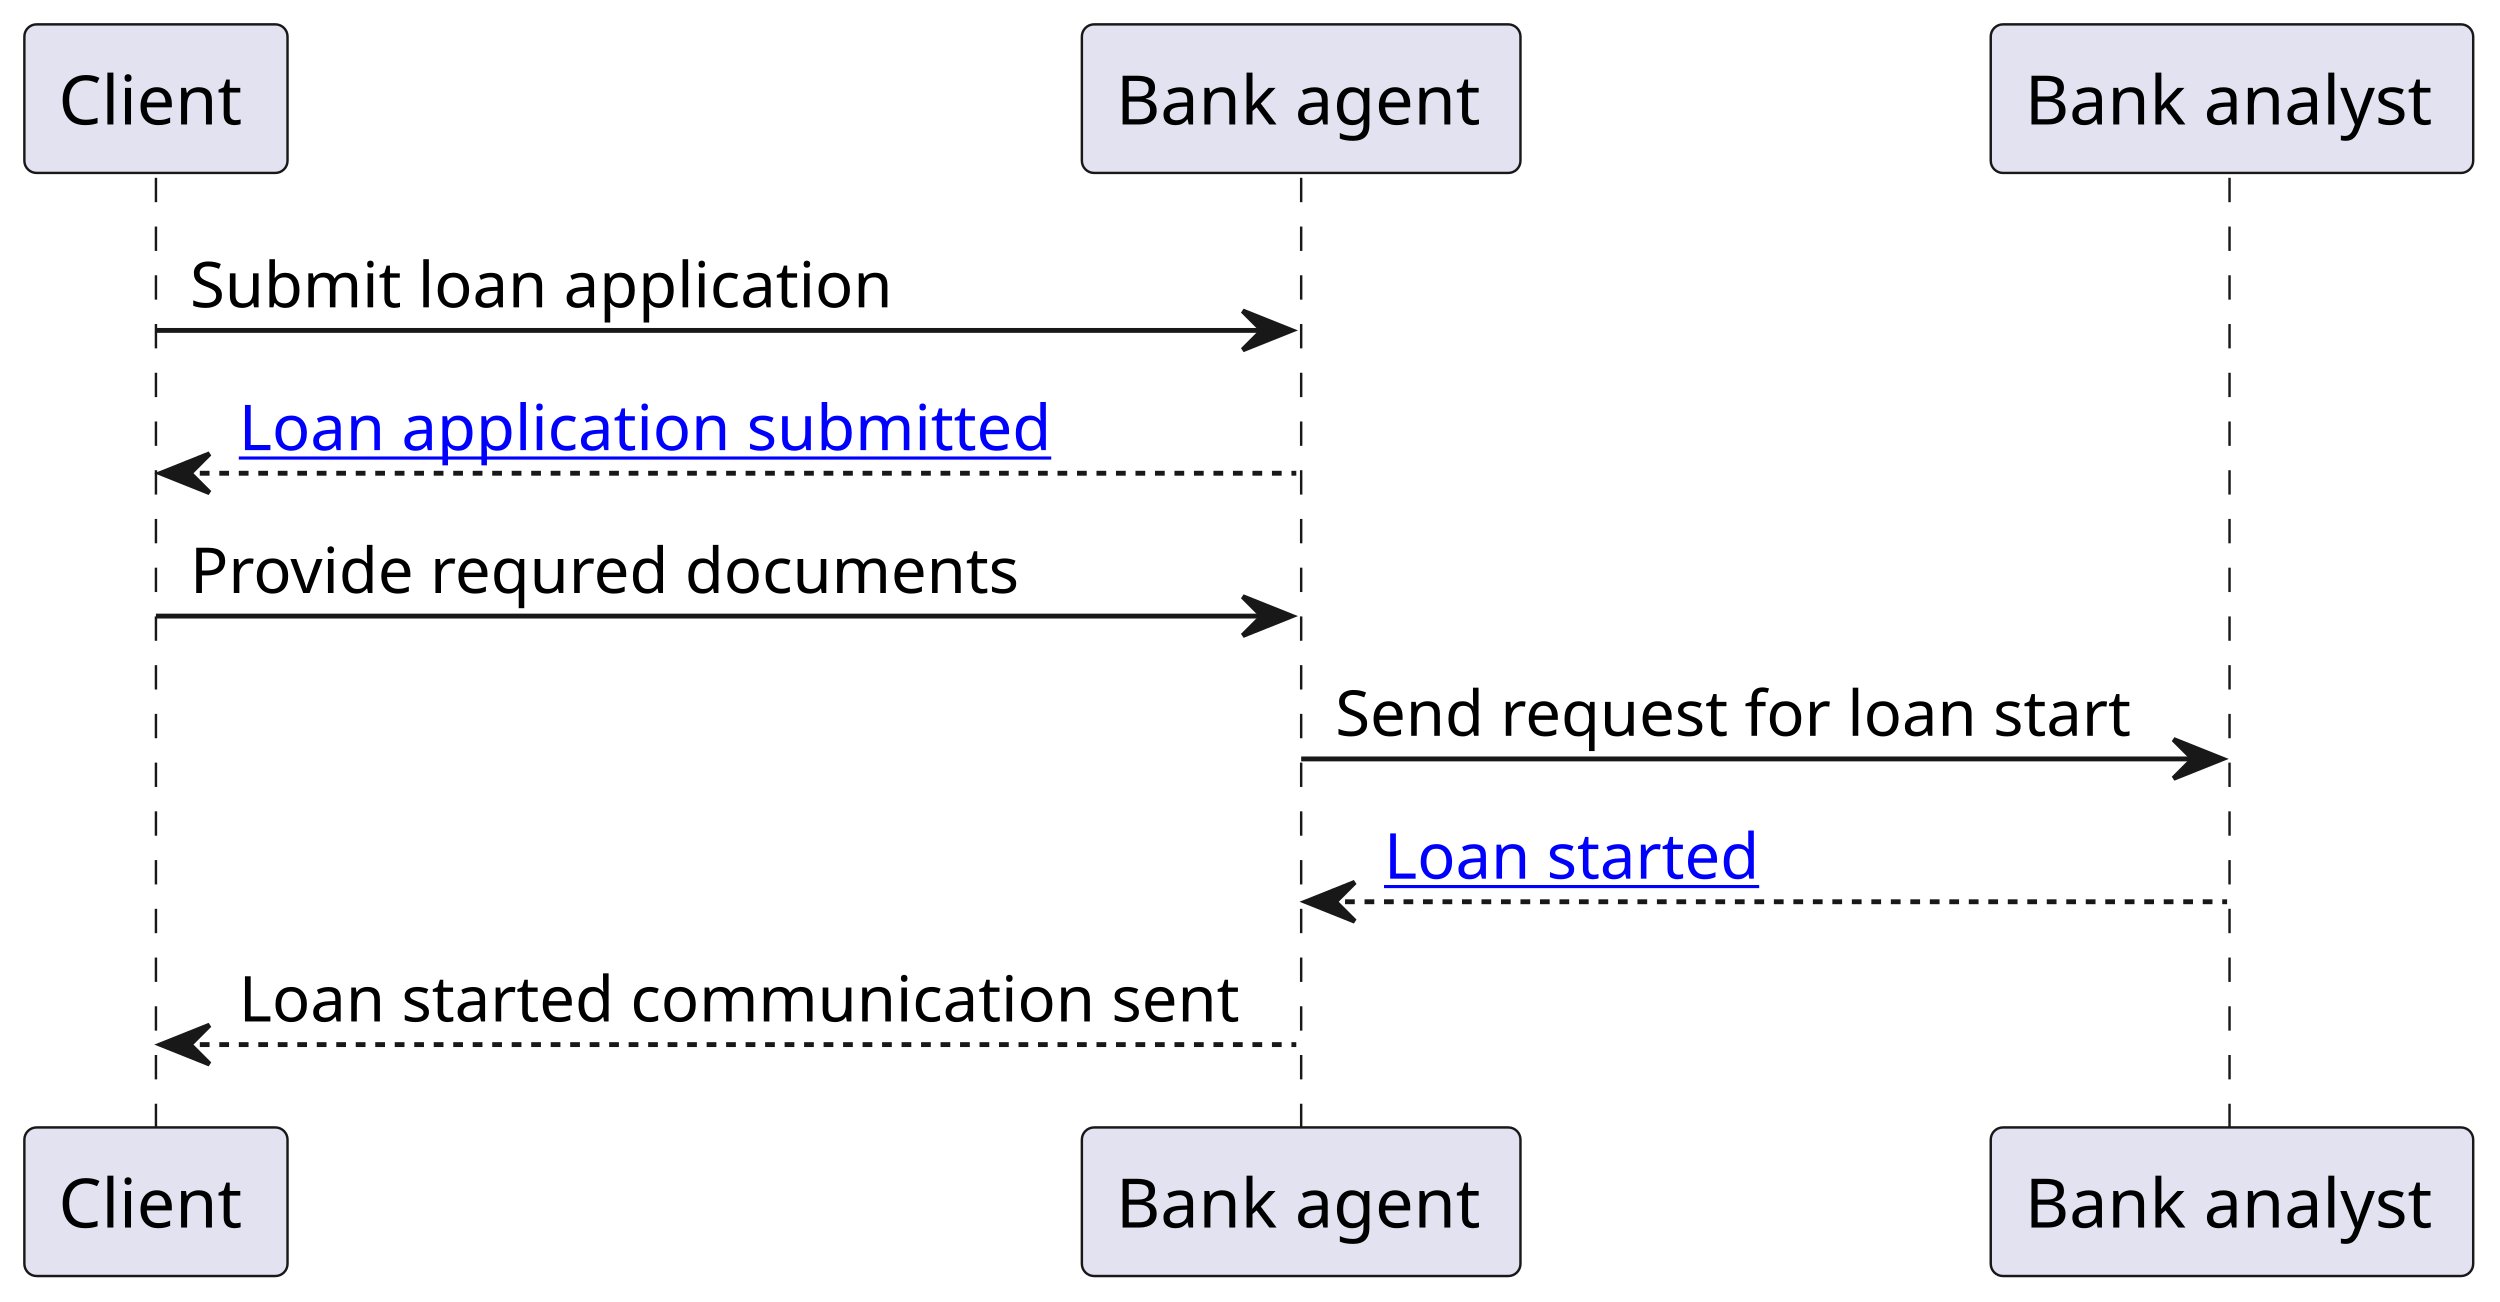
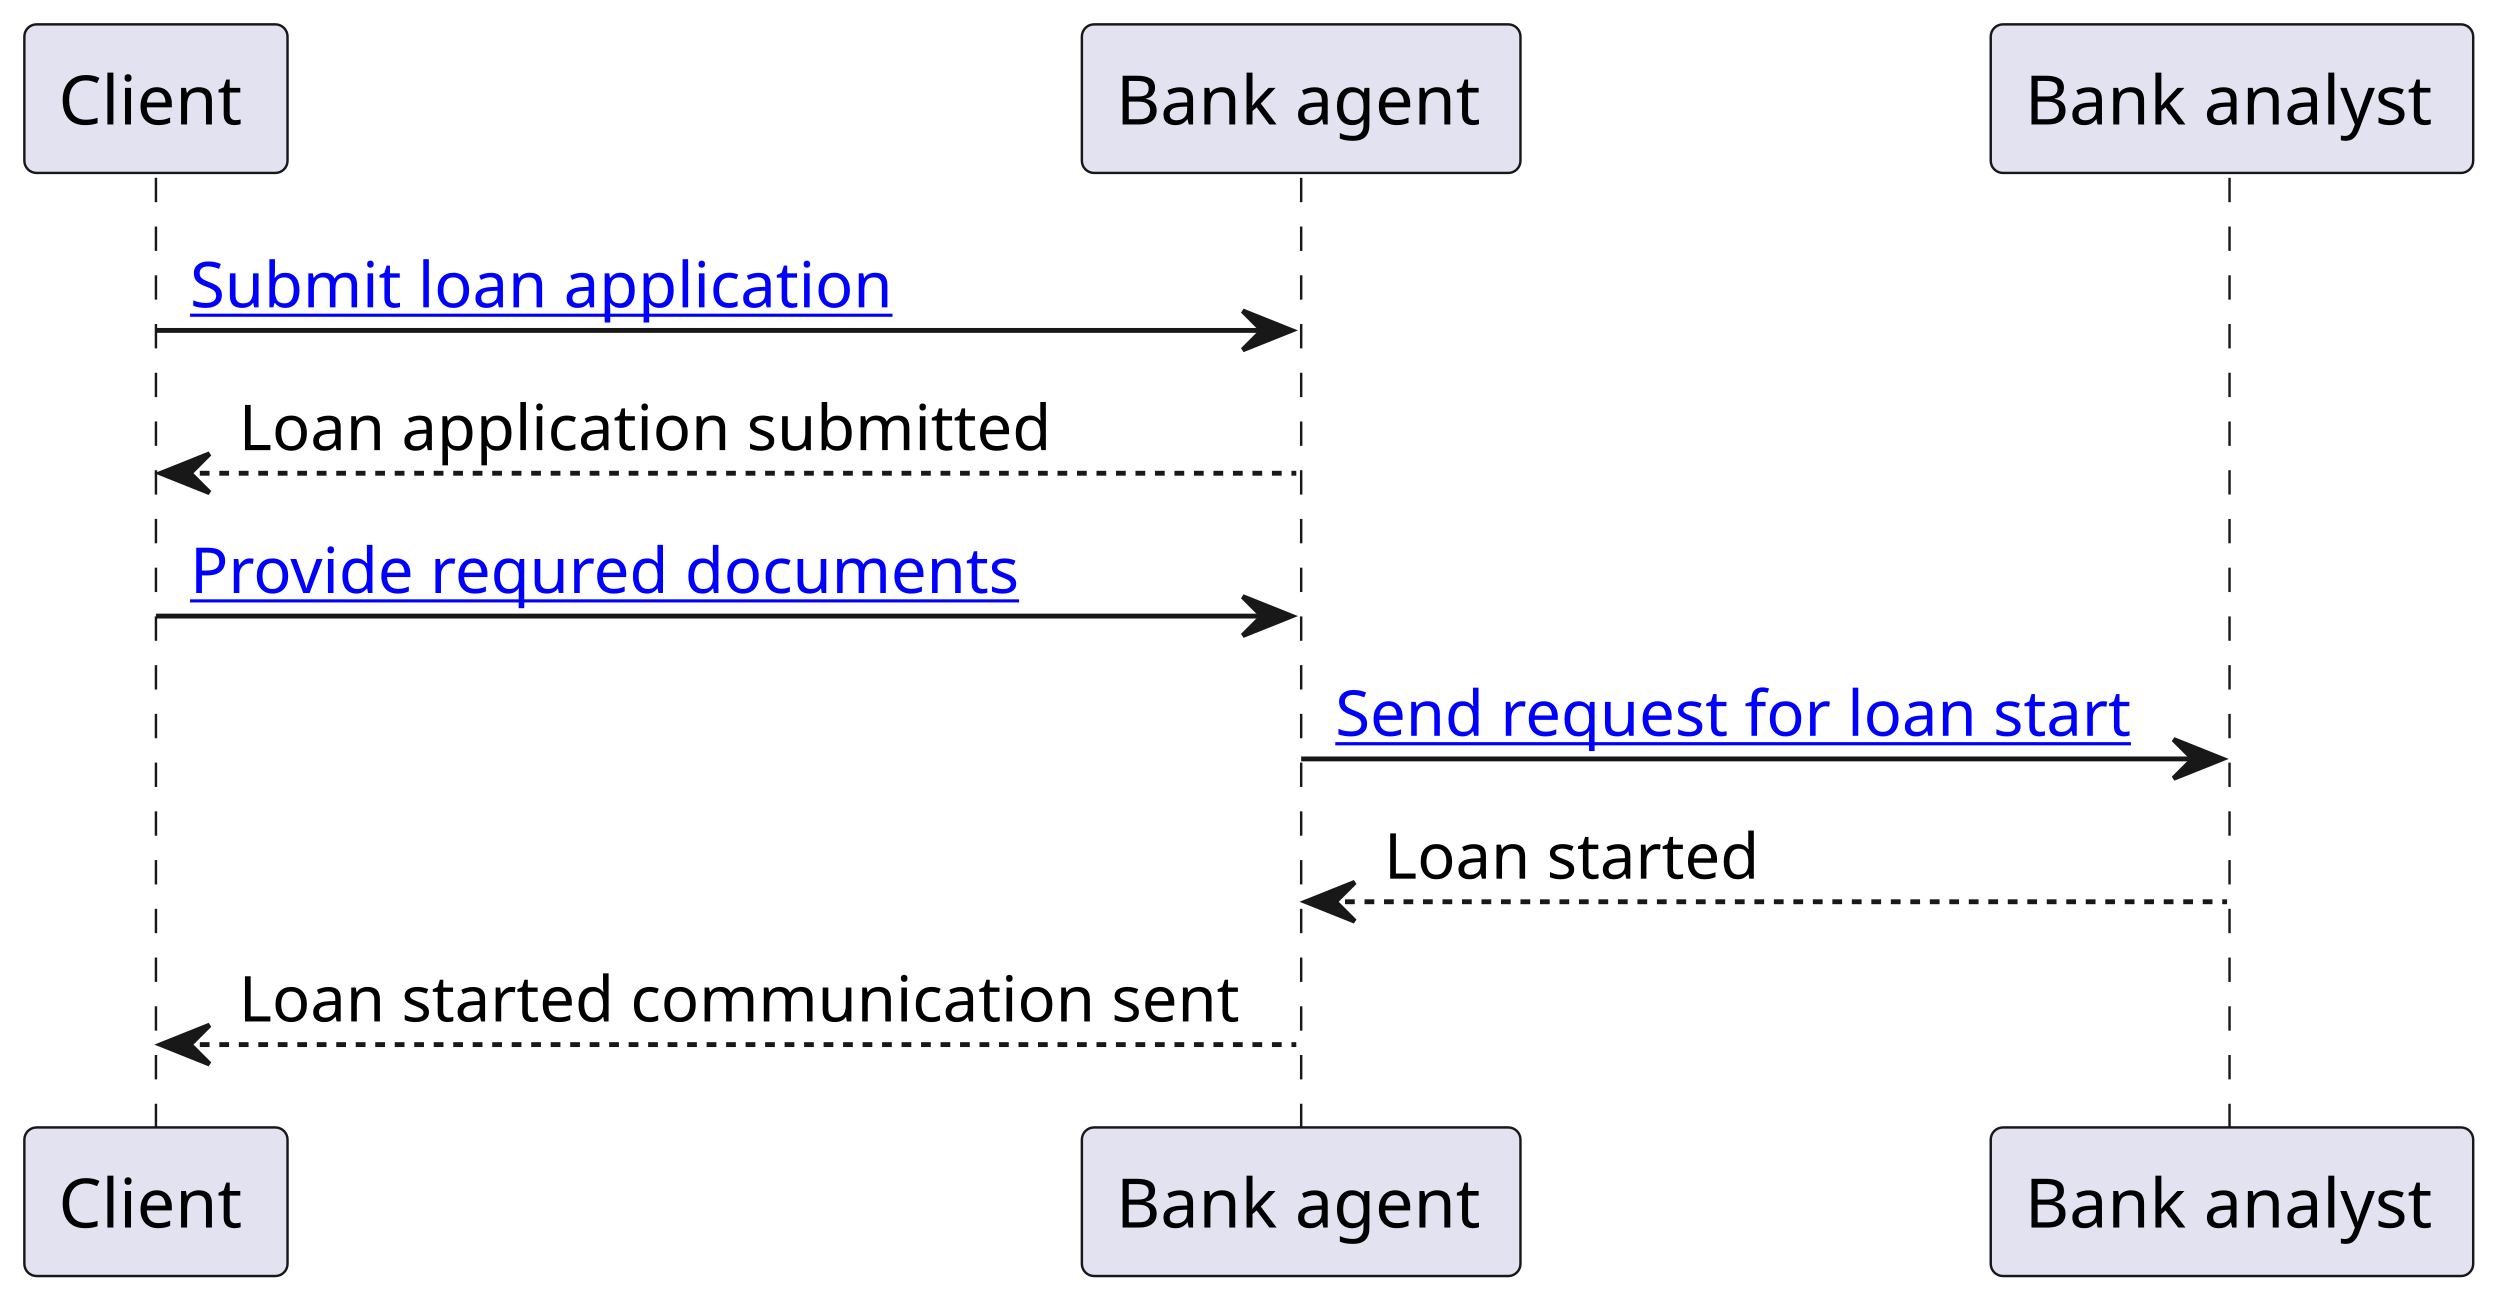
<svg xmlns="http://www.w3.org/2000/svg" xmlns:xlink="http://www.w3.org/1999/xlink" contentStyleType="text/css" height="267px" preserveAspectRatio="none" style="width:513px;height:267px;background:#FFFFFF;" version="1.1" viewBox="0 0 513 267" width="513px" zoomAndPan="magnify">
  <defs />
  <g>
    <line style="stroke:#181818;stroke-width:0.5;stroke-dasharray:5.0,5.0;" x1="32" x2="32" y1="36.488" y2="232.352" />
    <line style="stroke:#181818;stroke-width:0.5;stroke-dasharray:5.0,5.0;" x1="267" x2="267" y1="36.488" y2="232.352" />
    <line style="stroke:#181818;stroke-width:0.5;stroke-dasharray:5.0,5.0;" x1="457.5" x2="457.5" y1="36.488" y2="232.352" />
    <rect fill="#E2E2F0" height="30.488" rx="2.5" ry="2.5" style="stroke:#181818;stroke-width:0.5;" width="54" x="5" y="5" />
    <text fill="#000000" font-family="sans-serif" font-size="14" lengthAdjust="spacing" textLength="40" x="12" y="25.535">Client</text>
    <rect fill="#E2E2F0" height="30.488" rx="2.5" ry="2.5" style="stroke:#181818;stroke-width:0.5;" width="54" x="5" y="231.352" />
    <text fill="#000000" font-family="sans-serif" font-size="14" lengthAdjust="spacing" textLength="40" x="12" y="251.887">Client</text>
    <rect fill="#E2E2F0" height="30.488" rx="2.5" ry="2.5" style="stroke:#181818;stroke-width:0.5;" width="90" x="222" y="5" />
    <text fill="#000000" font-family="sans-serif" font-size="14" lengthAdjust="spacing" textLength="76" x="229" y="25.535">Bank agent</text>
    <rect fill="#E2E2F0" height="30.488" rx="2.5" ry="2.5" style="stroke:#181818;stroke-width:0.5;" width="90" x="222" y="231.352" />
    <text fill="#000000" font-family="sans-serif" font-size="14" lengthAdjust="spacing" textLength="76" x="229" y="251.887">Bank agent</text>
    <rect fill="#E2E2F0" height="30.488" rx="2.5" ry="2.5" style="stroke:#181818;stroke-width:0.5;" width="99" x="408.5" y="5" />
    <text fill="#000000" font-family="sans-serif" font-size="14" lengthAdjust="spacing" textLength="85" x="415.5" y="25.535">Bank analyst</text>
    <rect fill="#E2E2F0" height="30.488" rx="2.5" ry="2.5" style="stroke:#181818;stroke-width:0.5;" width="99" x="408.5" y="231.352" />
    <text fill="#000000" font-family="sans-serif" font-size="14" lengthAdjust="spacing" textLength="85" x="415.5" y="251.887">Bank analyst</text>
    <polygon fill="#181818" points="255,63.799,265,67.799,255,71.799,259,67.799" style="stroke:#181818;stroke-width:1.0;" />
    <line style="stroke:#181818;stroke-width:1.0;" x1="32" x2="261" y1="67.799" y2="67.799" />
-     <text fill="#000000" font-family="sans-serif" font-size="13" lengthAdjust="spacing" textLength="149" x="39" y="63.057">Submit loan application</text>
+     <a href="https://github.com/PawelJaworski/ddd-loan-application/blob/f2b5dc192f73bb1021786c6046f66bdadedeb912/src/main/java/pl/javorek/ddd/service/applicationforloan/application/cmd/ApplicationForALoanCmdFacade.java#L24" target="_top" title="https://github.com/PawelJaworski/ddd-loan-application/blob/f2b5dc192f73bb1021786c6046f66bdadedeb912/src/main/java/pl/javorek/ddd/service/applicationforloan/application/cmd/ApplicationForALoanCmdFacade.java#L24" xlink:actuate="onRequest" xlink:href="https://github.com/PawelJaworski/ddd-loan-application/blob/f2b5dc192f73bb1021786c6046f66bdadedeb912/src/main/java/pl/javorek/ddd/service/applicationforloan/application/cmd/ApplicationForALoanCmdFacade.java#L24" xlink:show="new" xlink:title="https://github.com/PawelJaworski/ddd-loan-application/blob/f2b5dc192f73bb1021786c6046f66bdadedeb912/src/main/java/pl/javorek/ddd/service/applicationforloan/application/cmd/ApplicationForALoanCmdFacade.java#L24" xlink:type="simple">
+       <text fill="#0000FF" font-family="sans-serif" font-size="13" lengthAdjust="spacing" text-decoration="underline" textLength="149" x="39" y="63.057">Submit loan application</text>
+     </a>
    <polygon fill="#181818" points="43,93.109,33,97.109,43,101.109,39,97.109" style="stroke:#181818;stroke-width:1.0;" />
    <line style="stroke:#181818;stroke-width:1.0;stroke-dasharray:2.0,2.0;" x1="37" x2="266" y1="97.109" y2="97.109" />
-     <a href="https://github.com/PawelJaworski/ddd-loan-application/blob/8ba316f82c901532783b6ff2bf88a2352106b765/src/main/java/pl/javorek/ddd/service/applicationforloan/domain/event/DomainEvent.java#L14" target="_top" title="https://github.com/PawelJaworski/ddd-loan-application/blob/8ba316f82c901532783b6ff2bf88a2352106b765/src/main/java/pl/javorek/ddd/service/applicationforloan/domain/event/DomainEvent.java#L14" xlink:actuate="onRequest" xlink:href="https://github.com/PawelJaworski/ddd-loan-application/blob/8ba316f82c901532783b6ff2bf88a2352106b765/src/main/java/pl/javorek/ddd/service/applicationforloan/domain/event/DomainEvent.java#L14" xlink:show="new" xlink:title="https://github.com/PawelJaworski/ddd-loan-application/blob/8ba316f82c901532783b6ff2bf88a2352106b765/src/main/java/pl/javorek/ddd/service/applicationforloan/domain/event/DomainEvent.java#L14" xlink:type="simple">
-       <text fill="#0000FF" font-family="sans-serif" font-size="13" lengthAdjust="spacing" text-decoration="underline" textLength="172" x="49" y="92.367">Loan application submitted</text>
-     </a>
+     <text fill="#000000" font-family="sans-serif" font-size="13" lengthAdjust="spacing" textLength="172" x="49" y="92.367">Loan application submitted</text>
    <polygon fill="#181818" points="255,122.42,265,126.42,255,130.42,259,126.42" style="stroke:#181818;stroke-width:1.0;" />
    <line style="stroke:#181818;stroke-width:1.0;" x1="32" x2="261" y1="126.42" y2="126.42" />
-     <text fill="#000000" font-family="sans-serif" font-size="13" lengthAdjust="spacing" textLength="172" x="39" y="121.678">Provide requred documents</text>
+     <a href="https://github.com/PawelJaworski/ddd-loan-application/blob/f2b5dc192f73bb1021786c6046f66bdadedeb912/src/main/java/pl/javorek/ddd/service/applicationforloan/application/cmd/ApplicationForALoanCmdFacade.java#L38" target="_top" title="https://github.com/PawelJaworski/ddd-loan-application/blob/f2b5dc192f73bb1021786c6046f66bdadedeb912/src/main/java/pl/javorek/ddd/service/applicationforloan/application/cmd/ApplicationForALoanCmdFacade.java#L38" xlink:actuate="onRequest" xlink:href="https://github.com/PawelJaworski/ddd-loan-application/blob/f2b5dc192f73bb1021786c6046f66bdadedeb912/src/main/java/pl/javorek/ddd/service/applicationforloan/application/cmd/ApplicationForALoanCmdFacade.java#L38" xlink:show="new" xlink:title="https://github.com/PawelJaworski/ddd-loan-application/blob/f2b5dc192f73bb1021786c6046f66bdadedeb912/src/main/java/pl/javorek/ddd/service/applicationforloan/application/cmd/ApplicationForALoanCmdFacade.java#L38" xlink:type="simple">
+       <text fill="#0000FF" font-family="sans-serif" font-size="13" lengthAdjust="spacing" text-decoration="underline" textLength="172" x="39" y="121.678">Provide requred documents</text>
+     </a>
    <polygon fill="#181818" points="446,151.731,456,155.731,446,159.731,450,155.731" style="stroke:#181818;stroke-width:1.0;" />
    <line style="stroke:#181818;stroke-width:1.0;" x1="267" x2="452" y1="155.731" y2="155.731" />
-     <text fill="#000000" font-family="sans-serif" font-size="13" lengthAdjust="spacing" textLength="167" x="274" y="150.988">Send request for loan start</text>
+     <a href="https://github.com/PawelJaworski/ddd-loan-application/blob/f2b5dc192f73bb1021786c6046f66bdadedeb912/src/main/java/pl/javorek/ddd/service/applicationforloan/application/cmd/ApplicationForALoanCmdFacade.java#L38" target="_top" title="https://github.com/PawelJaworski/ddd-loan-application/blob/f2b5dc192f73bb1021786c6046f66bdadedeb912/src/main/java/pl/javorek/ddd/service/applicationforloan/application/cmd/ApplicationForALoanCmdFacade.java#L38" xlink:actuate="onRequest" xlink:href="https://github.com/PawelJaworski/ddd-loan-application/blob/f2b5dc192f73bb1021786c6046f66bdadedeb912/src/main/java/pl/javorek/ddd/service/applicationforloan/application/cmd/ApplicationForALoanCmdFacade.java#L38" xlink:show="new" xlink:title="https://github.com/PawelJaworski/ddd-loan-application/blob/f2b5dc192f73bb1021786c6046f66bdadedeb912/src/main/java/pl/javorek/ddd/service/applicationforloan/application/cmd/ApplicationForALoanCmdFacade.java#L38" xlink:type="simple">
+       <text fill="#0000FF" font-family="sans-serif" font-size="13" lengthAdjust="spacing" text-decoration="underline" textLength="167" x="274" y="150.988">Send request for loan start</text>
+     </a>
    <polygon fill="#181818" points="278,181.041,268,185.041,278,189.041,274,185.041" style="stroke:#181818;stroke-width:1.0;" />
    <line style="stroke:#181818;stroke-width:1.0;stroke-dasharray:2.0,2.0;" x1="272" x2="457" y1="185.041" y2="185.041" />
-     <a href="https://github.com/PawelJaworski/ddd-loan-application/blob/8ba316f82c901532783b6ff2bf88a2352106b765/src/main/java/pl/javorek/ddd/service/applicationforloan/domain/event/DomainEvent.java#L29" target="_top" title="https://github.com/PawelJaworski/ddd-loan-application/blob/8ba316f82c901532783b6ff2bf88a2352106b765/src/main/java/pl/javorek/ddd/service/applicationforloan/domain/event/DomainEvent.java#L29" xlink:actuate="onRequest" xlink:href="https://github.com/PawelJaworski/ddd-loan-application/blob/8ba316f82c901532783b6ff2bf88a2352106b765/src/main/java/pl/javorek/ddd/service/applicationforloan/domain/event/DomainEvent.java#L29" xlink:show="new" xlink:title="https://github.com/PawelJaworski/ddd-loan-application/blob/8ba316f82c901532783b6ff2bf88a2352106b765/src/main/java/pl/javorek/ddd/service/applicationforloan/domain/event/DomainEvent.java#L29" xlink:type="simple">
-       <text fill="#0000FF" font-family="sans-serif" font-size="13" lengthAdjust="spacing" text-decoration="underline" textLength="78" x="284" y="180.299">Loan started</text>
-     </a>
+     <text fill="#000000" font-family="sans-serif" font-size="13" lengthAdjust="spacing" textLength="78" x="284" y="180.299">Loan started</text>
    <polygon fill="#181818" points="43,210.352,33,214.352,43,218.352,39,214.352" style="stroke:#181818;stroke-width:1.0;" />
    <line style="stroke:#181818;stroke-width:1.0;stroke-dasharray:2.0,2.0;" x1="37" x2="266" y1="214.352" y2="214.352" />
    <text fill="#000000" font-family="sans-serif" font-size="13" lengthAdjust="spacing" textLength="211" x="49" y="209.609">Loan started communication sent</text>
  </g>
</svg>
